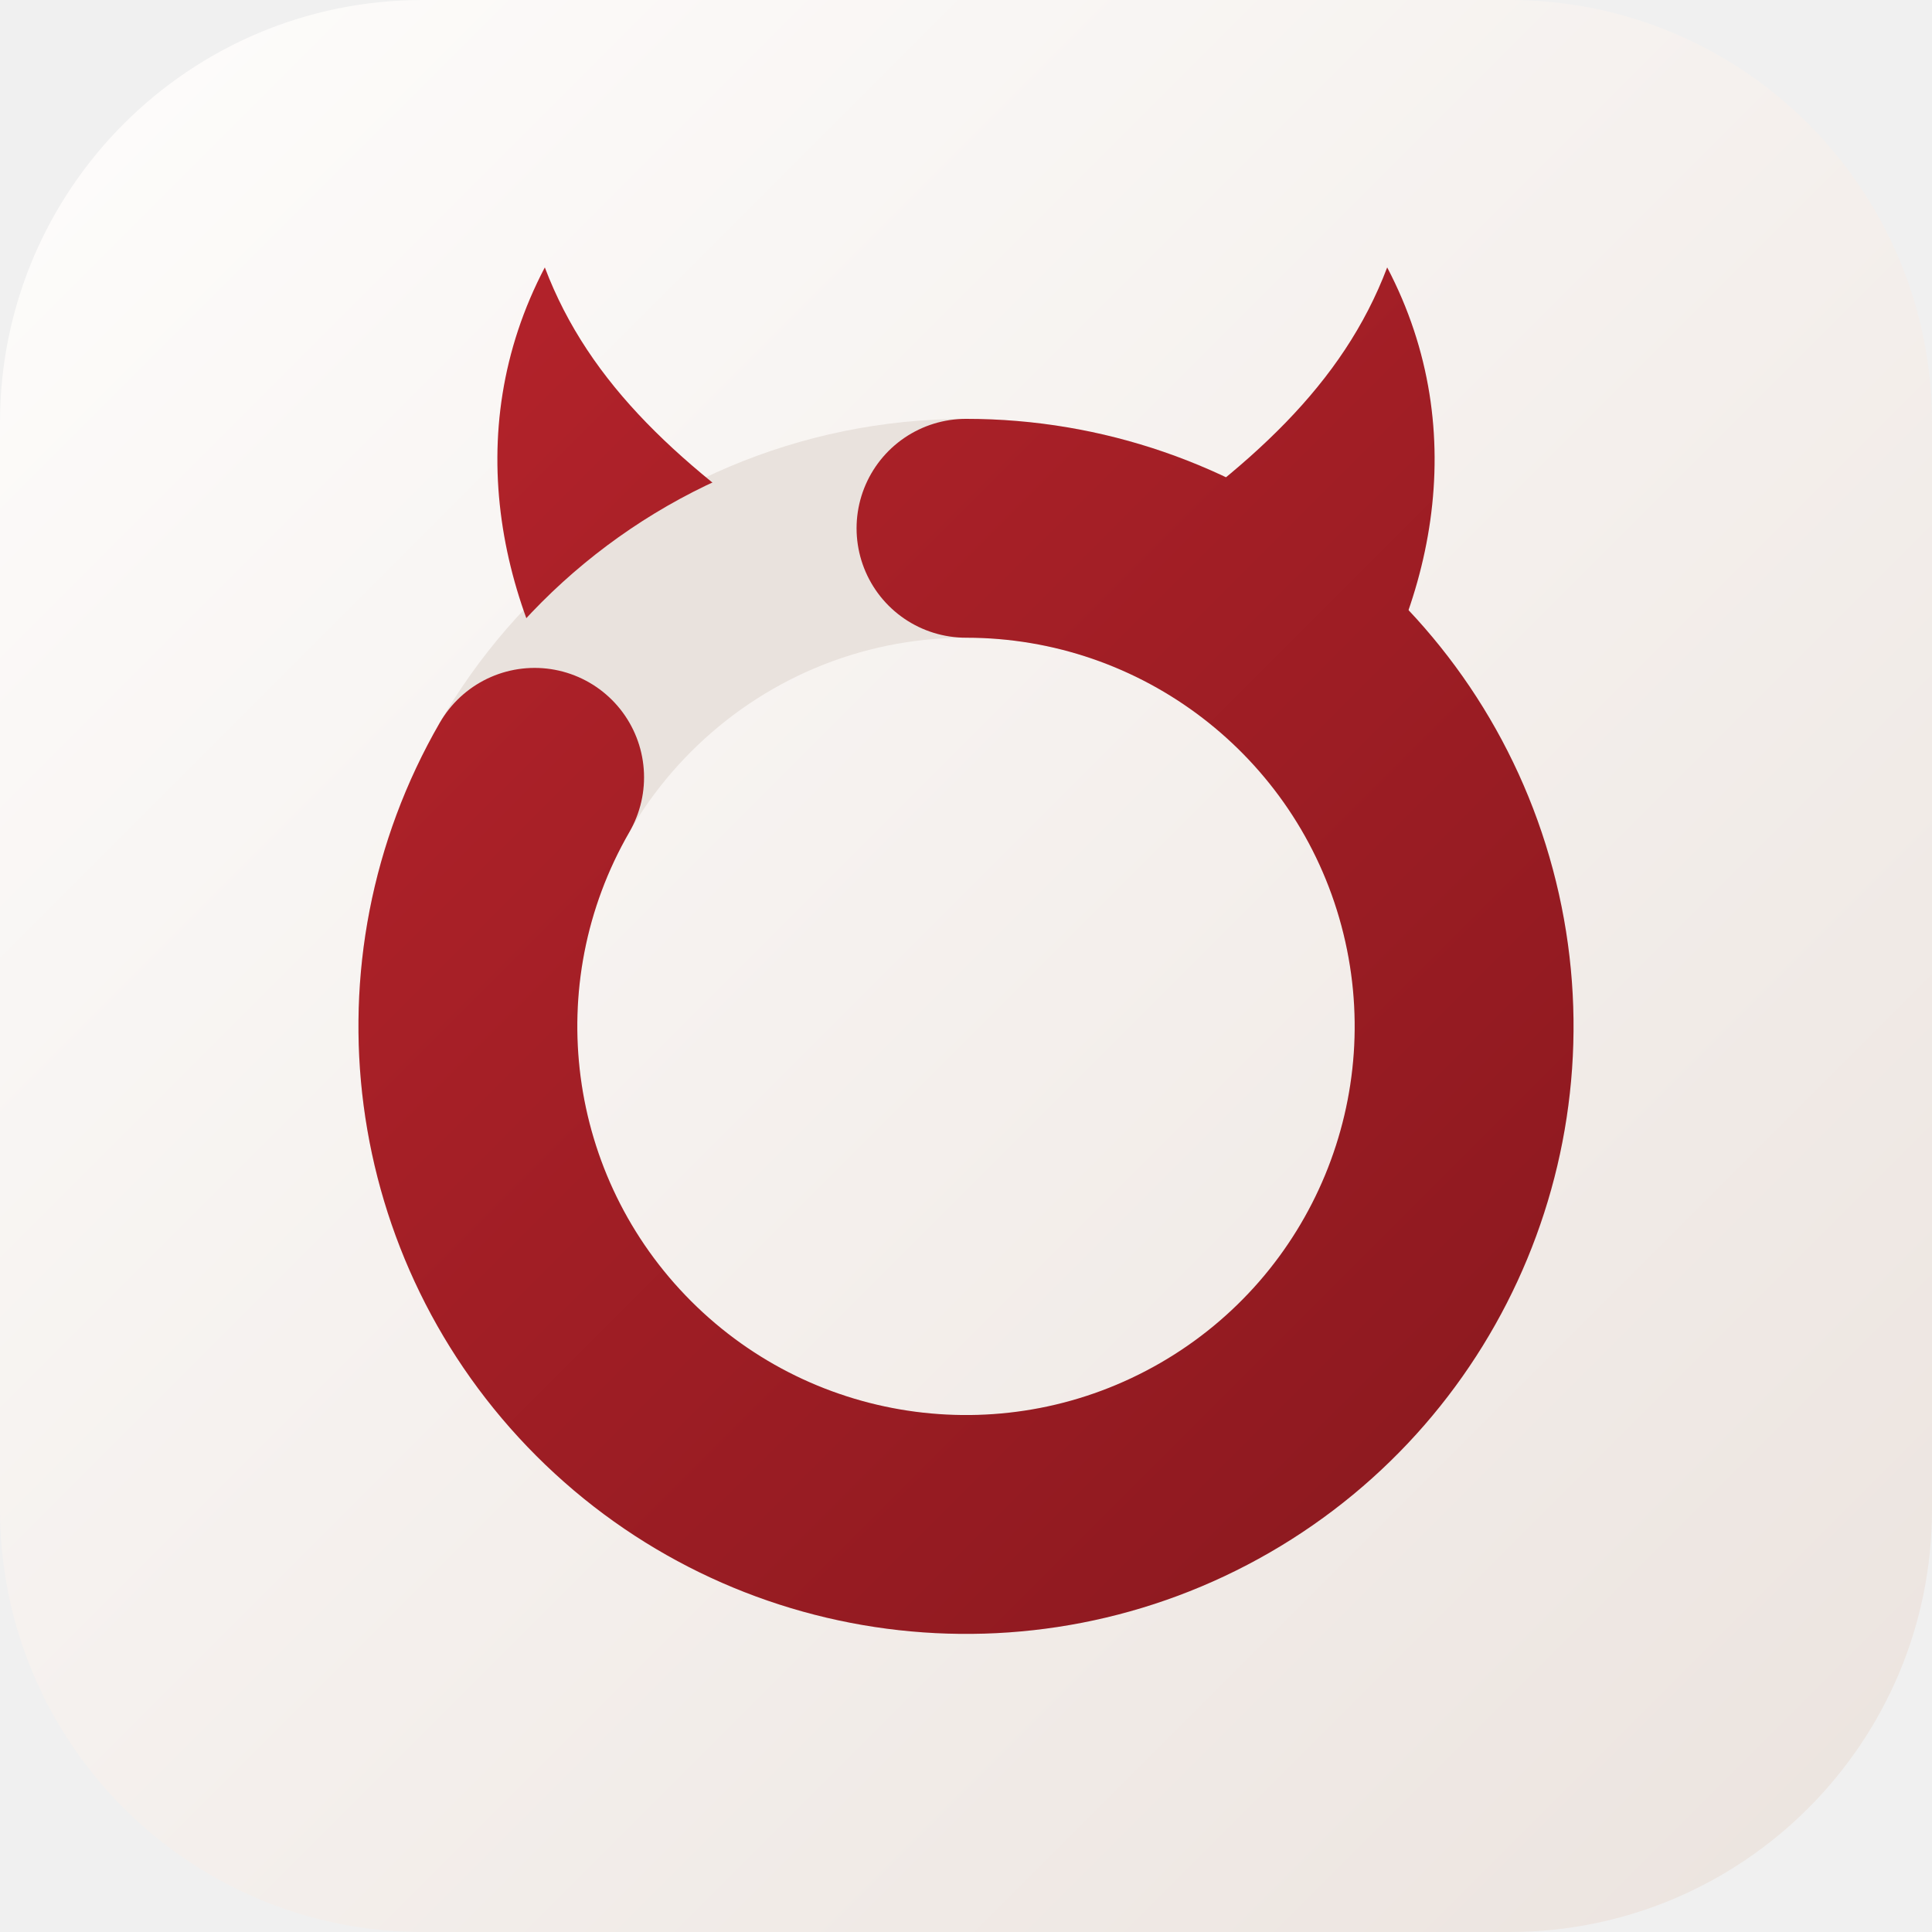
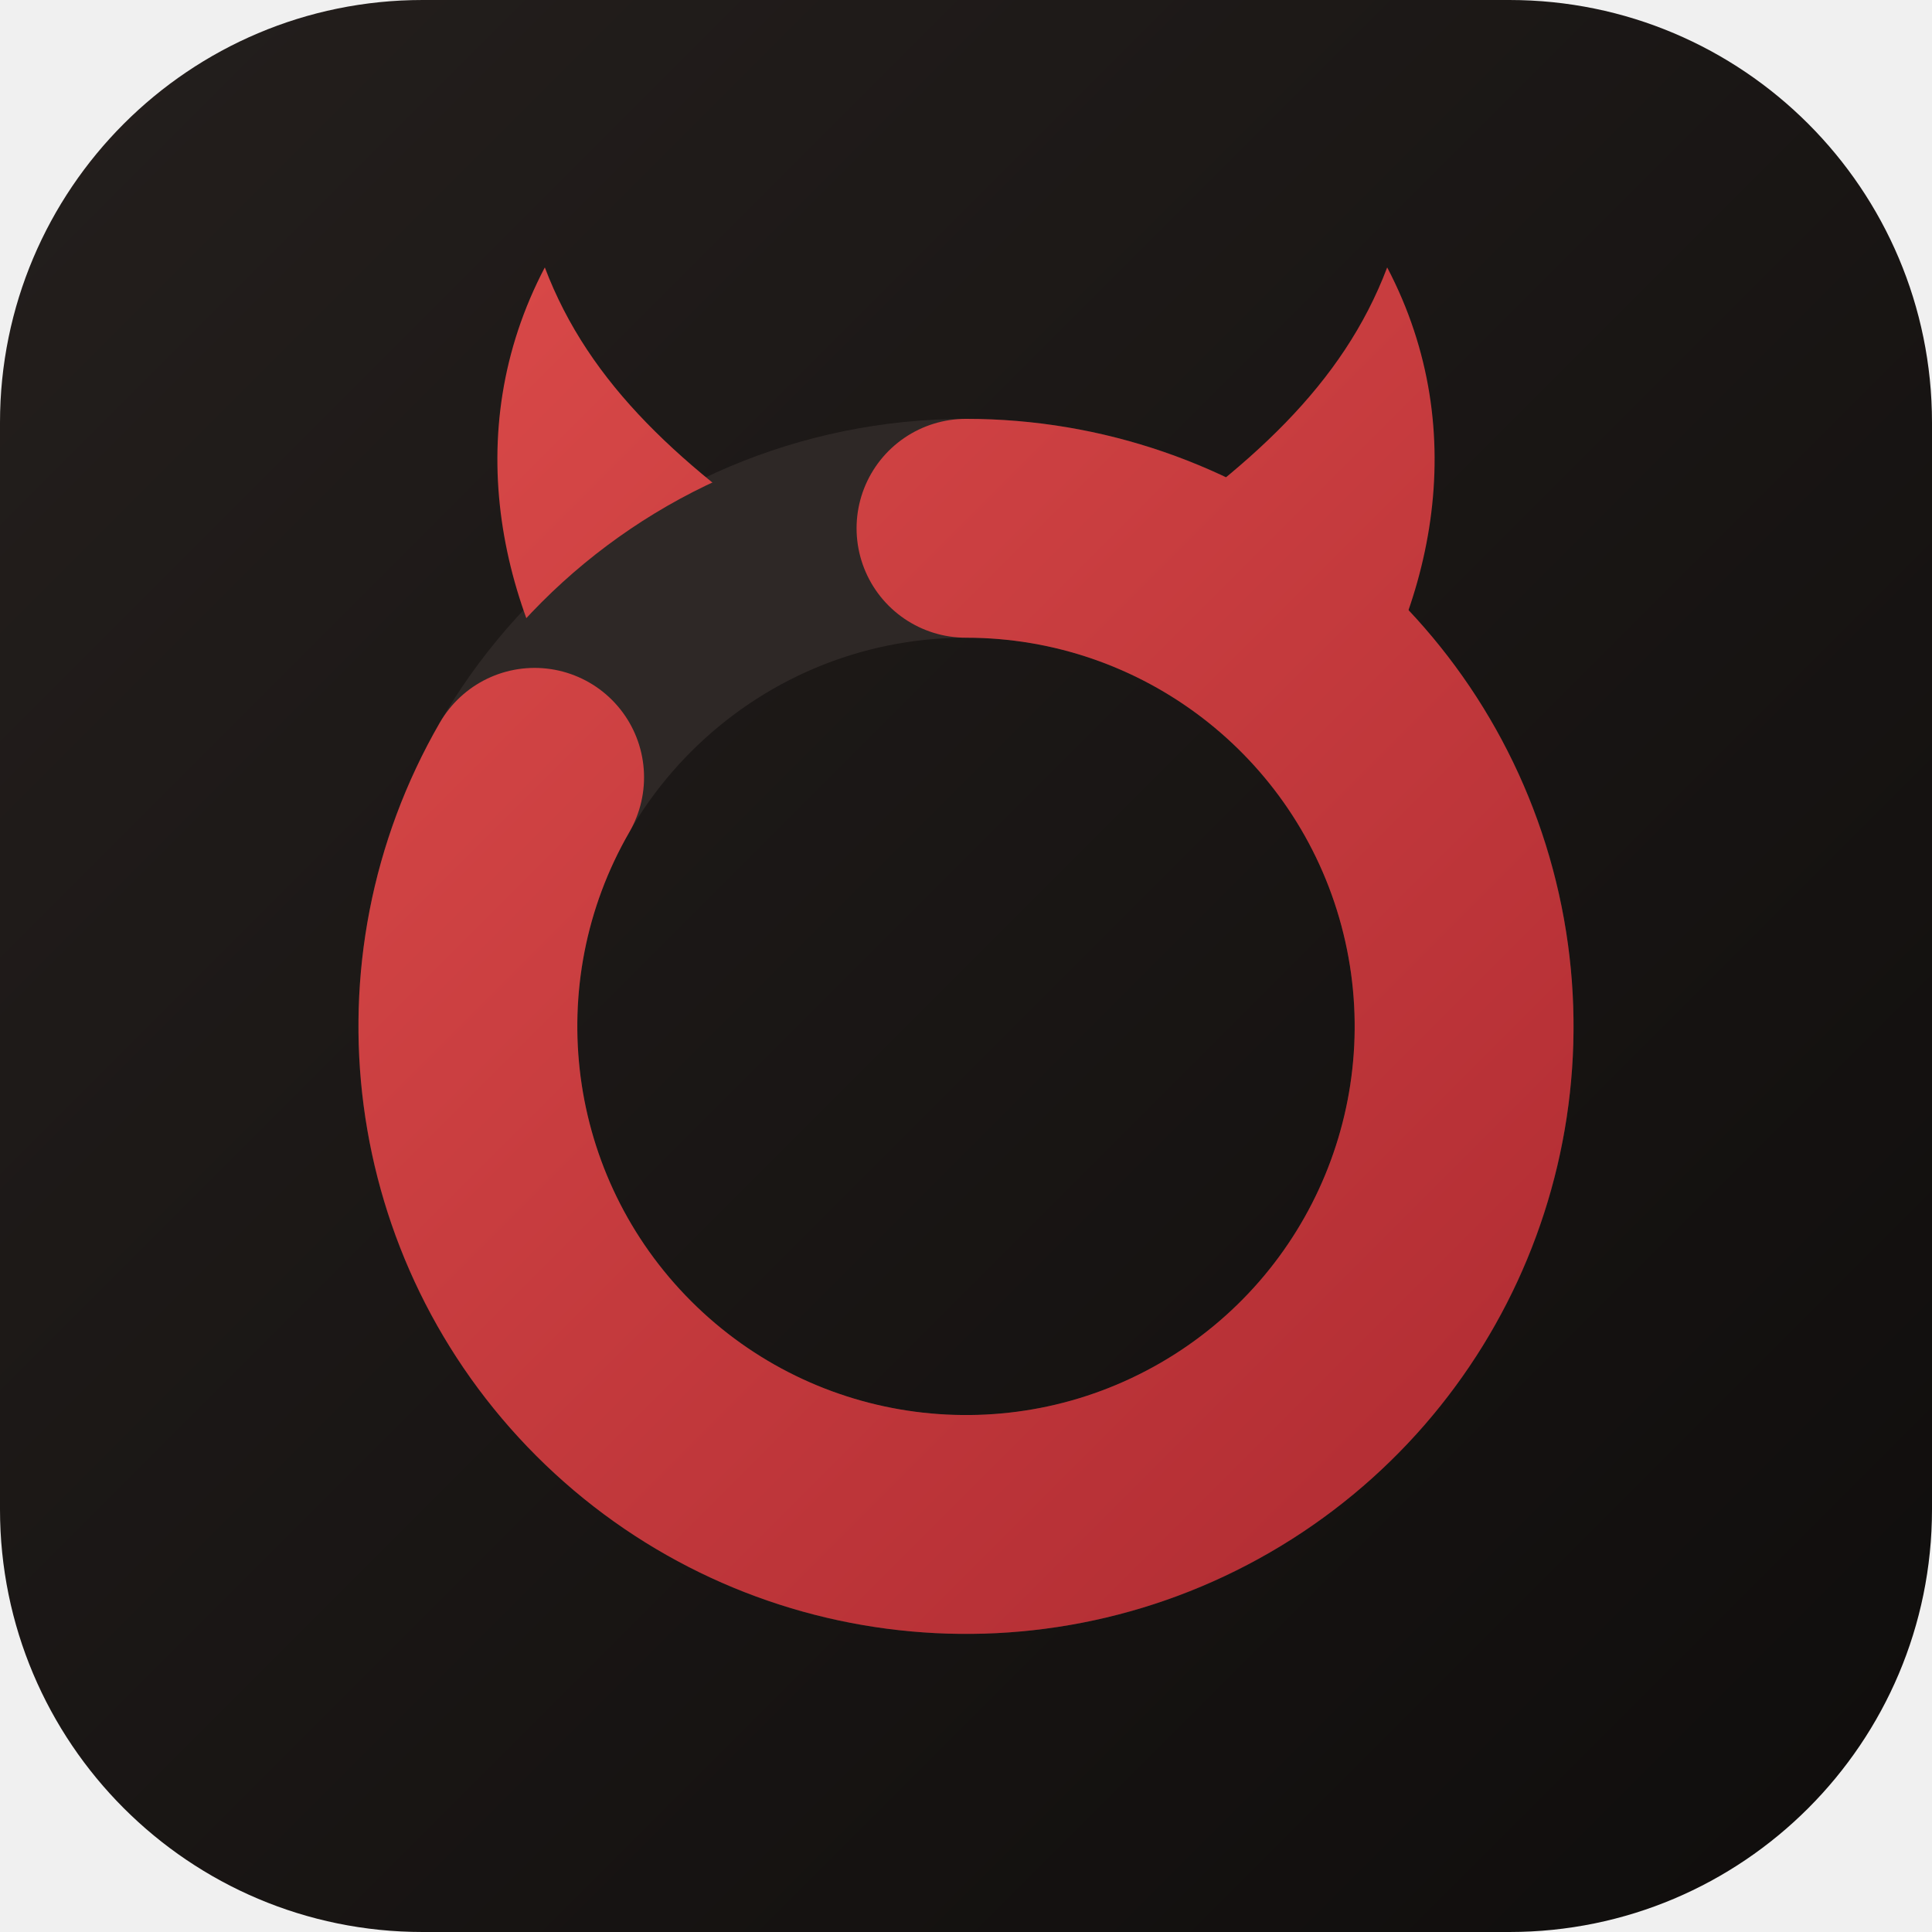
<svg xmlns="http://www.w3.org/2000/svg" viewBox="0 0 512 512">
  <defs>
    <linearGradient id="t" x1="0" y1="0" x2="1" y2="1">
-       <stop offset="0" stop-color="#fefdfc" />
-       <stop offset="1" stop-color="#ebe3de" />
+       <stop offset="0" stop-color="#241f1d" />
+       <stop offset="1" stop-color="#0f0d0c" />
    </linearGradient>
    <linearGradient id="g" x1="0" y1="0" x2="1" y2="1">
-       <stop offset="0" stop-color="#c0262e" />
-       <stop offset="1" stop-color="#7d151b" />
+       <stop offset="0" stop-color="#e5524f" />
+       <stop offset="1" stop-color="#a3222b" />
    </linearGradient>
    <mask id="m" maskUnits="userSpaceOnUse" x="0" y="0" width="512" height="512">
      <g fill="#fff">
        <path transform="translate(178.41 165.21) rotate(-42) scale(0.86)" d="M-44 14 C-38 -38 -10 -88 44 -108 C30 -72 34 -34 46 14 Z" />
        <path transform="translate(333.59 165.21) rotate(42) scale(-0.86 0.86)" d="M-44 14 C-38 -38 -10 -88 44 -108 C30 -72 34 -34 46 14 Z" />
      </g>
      <circle cx="256" cy="272" r="159.0" fill="#000" />
      <path d="M256.00 140.00 A132 132 0 1 1 141.68 206.00" fill="none" stroke="#fff" stroke-width="58" stroke-linecap="round" />
    </mask>
  </defs>
  <rect width="512" height="512" rx="112" fill="url(#t)" />
-   <circle cx="256" cy="272" r="132" fill="none" stroke="#e9e2dd" stroke-width="58" />
+   <circle cx="256" cy="272" r="132" fill="none" stroke="#2e2826" stroke-width="58" />
  <rect width="512" height="512" fill="url(#g)" mask="url(#m)" />
</svg>
